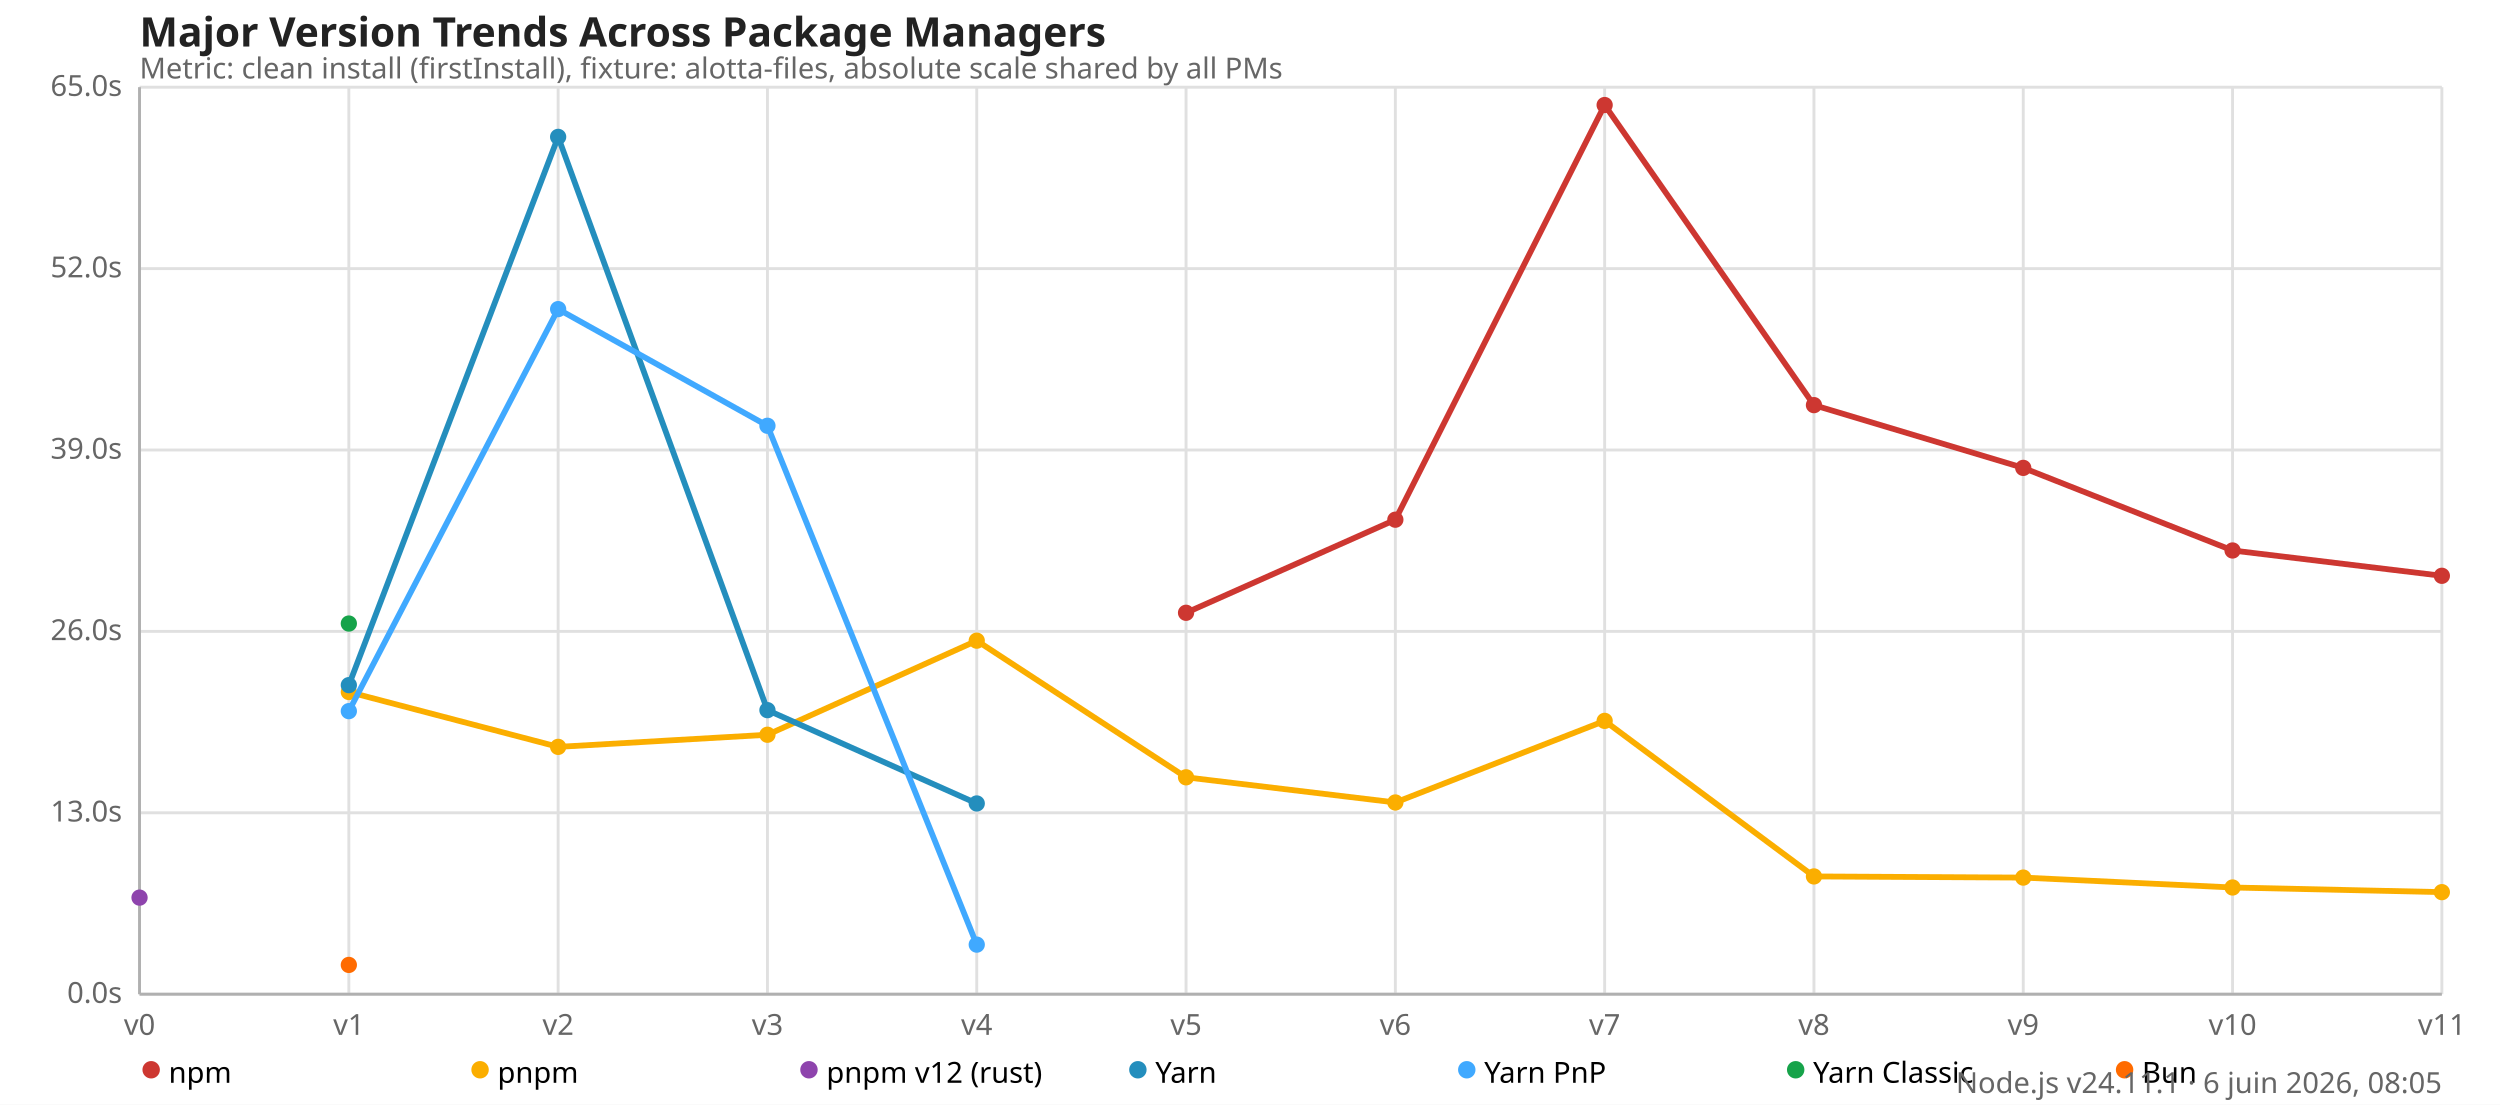
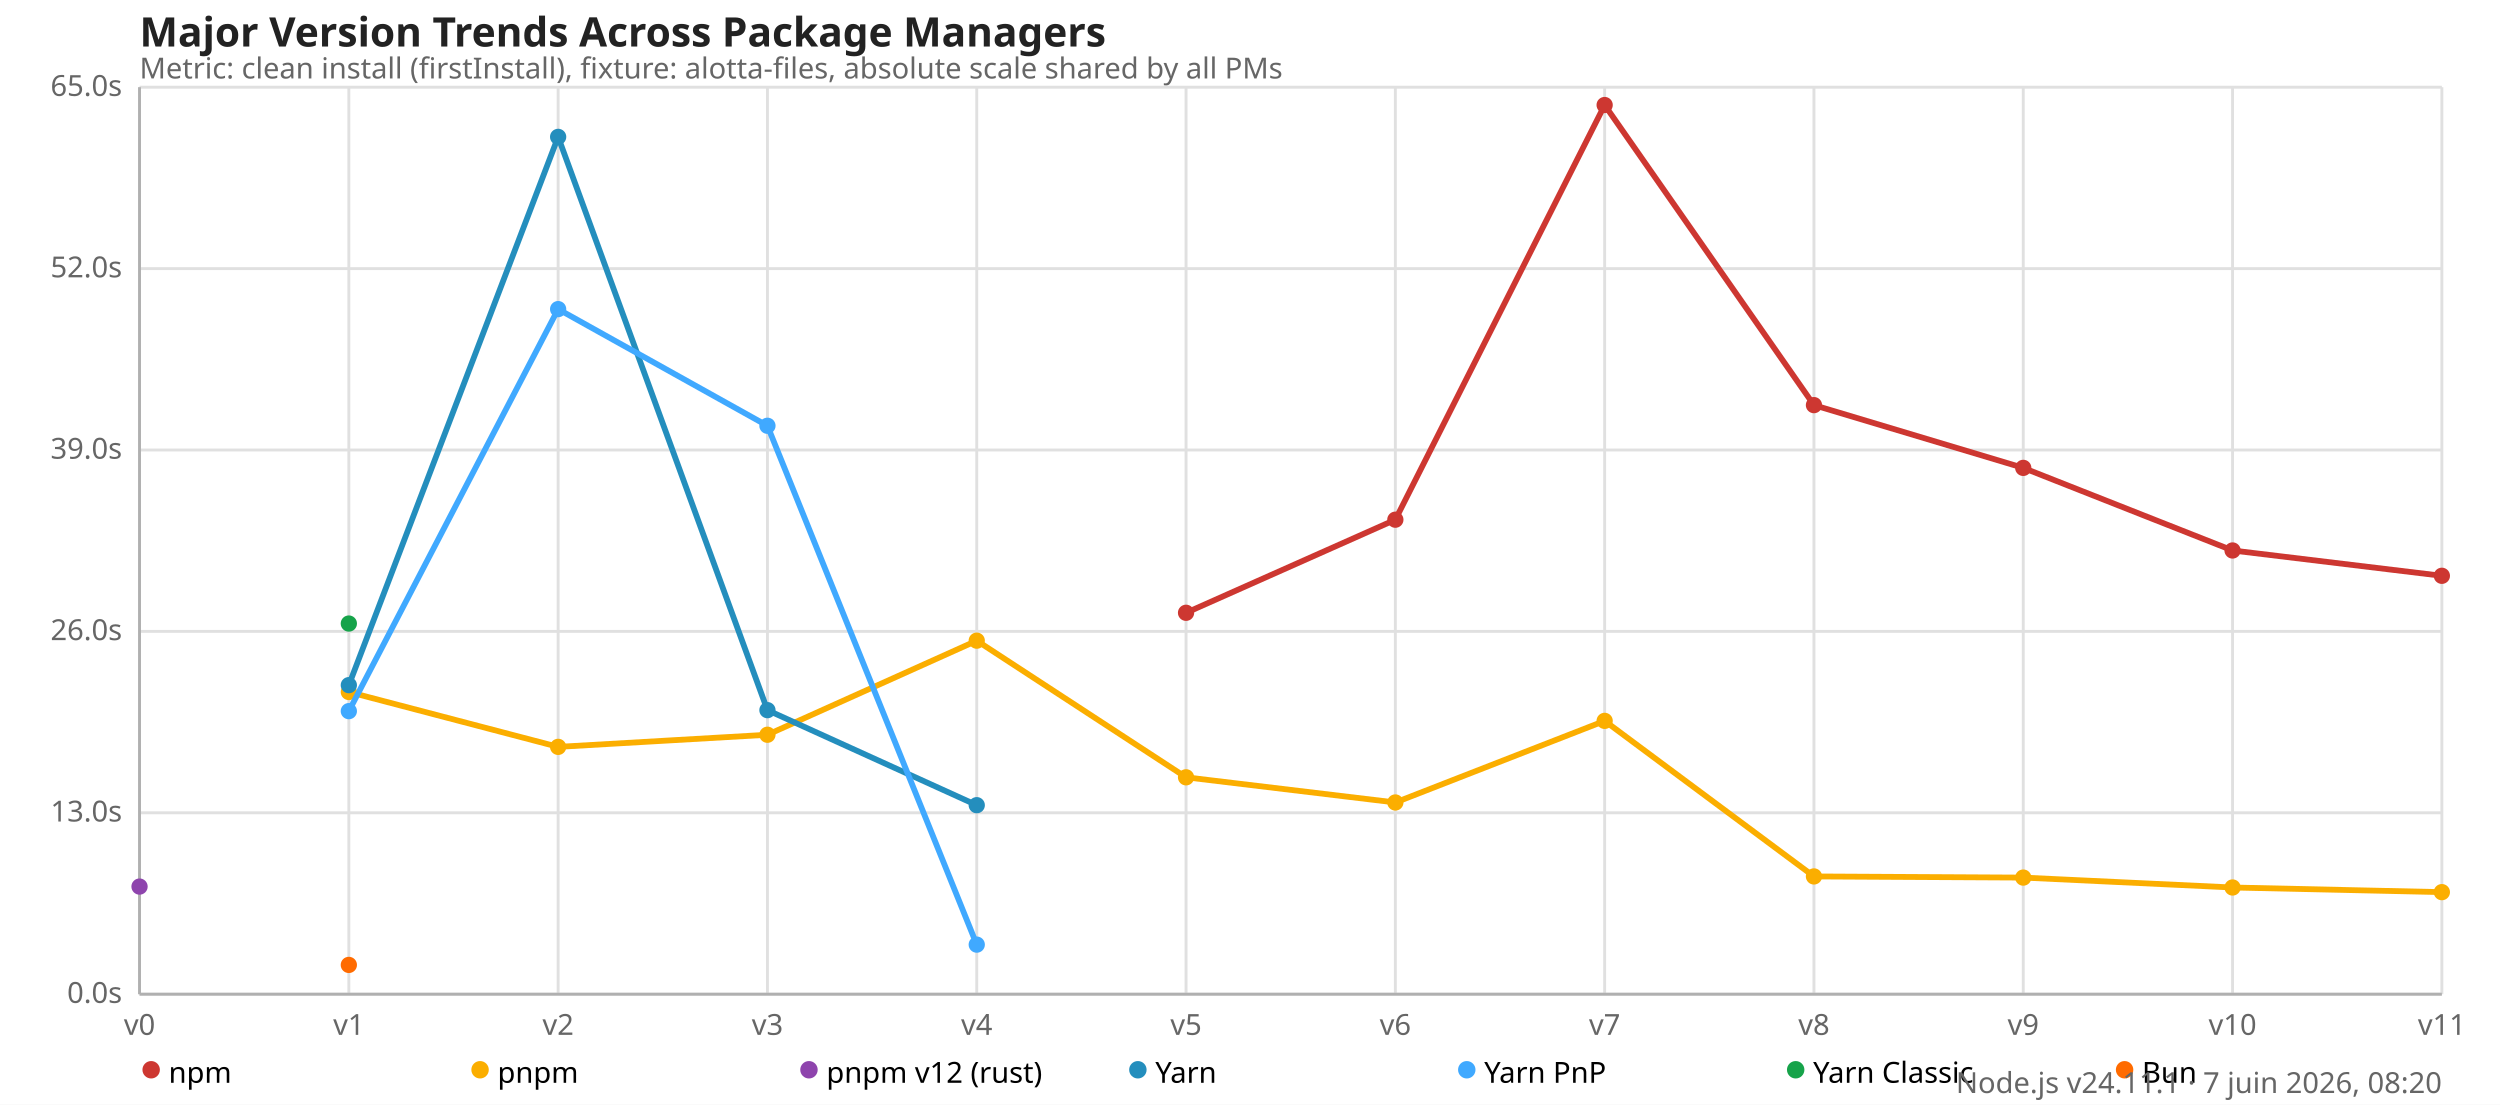
<svg xmlns="http://www.w3.org/2000/svg" version="1.1" viewBox="0 0 860 380">
  <style>
    .font { font-family: sans-serif; }
    .s3 { font-size: 10px; }
    .s4 { font-size: 12px; }
    .s5 { font-size: 14px; }
    .grid { stroke: #e0e0e0; stroke-width: 1; }
    .axis { stroke: #b0b0b0; stroke-width: 1; }
    .text { fill: #666; }
    .title { fill: #222; font-weight: 600; }
  </style>
  <rect x="0" y="0" width="860" height="380" fill="#fff" />
  <text x="48" y="16" class="font s5 title">Major Version Trends Across Package Managers</text>
  <text x="48" y="27" class="font s3 text">Metric: clean install (firstInstall), fixture: alotta-files, absolute scale shared by all PMs</text>
  <line x1="48" y1="342" x2="840" y2="342" class="grid" />
  <text x="42" y="345" class="font s3 text" text-anchor="end">0.0s</text>
  <line x1="48" y1="279.6" x2="840" y2="279.6" class="grid" />
  <text x="42" y="282.6" class="font s3 text" text-anchor="end">13.0s</text>
  <line x1="48" y1="217.2" x2="840" y2="217.2" class="grid" />
  <text x="42" y="220.2" class="font s3 text" text-anchor="end">26.0s</text>
  <line x1="48" y1="154.8" x2="840" y2="154.8" class="grid" />
  <text x="42" y="157.8" class="font s3 text" text-anchor="end">39.0s</text>
  <line x1="48" y1="92.4" x2="840" y2="92.4" class="grid" />
  <text x="42" y="95.4" class="font s3 text" text-anchor="end">52.0s</text>
  <line x1="48" y1="30" x2="840" y2="30" class="grid" />
  <text x="42" y="33" class="font s3 text" text-anchor="end">65.0s</text>
  <line x1="48" y1="30" x2="48" y2="342" class="grid" />
  <text x="48" y="356" class="font s3 text" text-anchor="middle">v0</text>
  <line x1="120" y1="30" x2="120" y2="342" class="grid" />
  <text x="120" y="356" class="font s3 text" text-anchor="middle">v1</text>
  <line x1="192" y1="30" x2="192" y2="342" class="grid" />
  <text x="192" y="356" class="font s3 text" text-anchor="middle">v2</text>
  <line x1="264" y1="30" x2="264" y2="342" class="grid" />
  <text x="264" y="356" class="font s3 text" text-anchor="middle">v3</text>
  <line x1="336" y1="30" x2="336" y2="342" class="grid" />
  <text x="336" y="356" class="font s3 text" text-anchor="middle">v4</text>
  <line x1="408" y1="30" x2="408" y2="342" class="grid" />
  <text x="408" y="356" class="font s3 text" text-anchor="middle">v5</text>
  <line x1="480" y1="30" x2="480" y2="342" class="grid" />
  <text x="480" y="356" class="font s3 text" text-anchor="middle">v6</text>
  <line x1="552" y1="30" x2="552" y2="342" class="grid" />
  <text x="552" y="356" class="font s3 text" text-anchor="middle">v7</text>
  <line x1="624" y1="30" x2="624" y2="342" class="grid" />
  <text x="624" y="356" class="font s3 text" text-anchor="middle">v8</text>
  <line x1="696" y1="30" x2="696" y2="342" class="grid" />
  <text x="696" y="356" class="font s3 text" text-anchor="middle">v9</text>
  <line x1="768" y1="30" x2="768" y2="342" class="grid" />
  <text x="768" y="356" class="font s3 text" text-anchor="middle">v10</text>
  <line x1="840" y1="30" x2="840" y2="342" class="grid" />
  <text x="840" y="356" class="font s3 text" text-anchor="middle">v11</text>
  <line x1="48" y1="30" x2="48" y2="342" class="axis" />
  <line x1="48" y1="342" x2="840" y2="342" class="axis" />
  <polyline fill="none" stroke="#cd3731" stroke-width="2" points="408,210.802 480,178.776 552,36.13 624,139.363 696,160.954 768,189.365 840,198.077" />
  <circle cx="408" cy="210.802" r="2.8" fill="#cd3731" />
  <circle cx="480" cy="178.776" r="2.8" fill="#cd3731" />
  <circle cx="552" cy="36.13" r="2.8" fill="#cd3731" />
  <circle cx="624" cy="139.363" r="2.8" fill="#cd3731" />
  <circle cx="696" cy="160.954" r="2.8" fill="#cd3731" />
  <circle cx="768" cy="189.365" r="2.8" fill="#cd3731" />
  <circle cx="840" cy="198.077" r="2.8" fill="#cd3731" />
  <polyline fill="none" stroke="#fbae00" stroke-width="2" points="120,238.046 192,256.925 264,252.754 336,220.392 408,267.394 480,276.053 552,247.982 624,301.493 696,301.891 768,305.299 840,306.898" />
  <circle cx="120" cy="238.046" r="2.8" fill="#fbae00" />
  <circle cx="192" cy="256.925" r="2.8" fill="#fbae00" />
  <circle cx="264" cy="252.754" r="2.8" fill="#fbae00" />
  <circle cx="336" cy="220.392" r="2.8" fill="#fbae00" />
  <circle cx="408" cy="267.394" r="2.8" fill="#fbae00" />
  <circle cx="480" cy="276.053" r="2.8" fill="#fbae00" />
  <circle cx="552" cy="247.982" r="2.8" fill="#fbae00" />
  <circle cx="624" cy="301.493" r="2.8" fill="#fbae00" />
  <circle cx="696" cy="301.891" r="2.8" fill="#fbae00" />
  <circle cx="768" cy="305.299" r="2.8" fill="#fbae00" />
  <circle cx="840" cy="306.898" r="2.8" fill="#fbae00" />
-   <polyline fill="none" stroke="#8e44ad" stroke-width="2" points="48,308.779" />
-   <circle cx="48" cy="308.779" r="2.8" fill="#8e44ad" />
-   <polyline fill="none" stroke="#248ebd" stroke-width="2" points="120,235.69 192,47.093 264,244.291 336,276.394" />
+   <polyline fill="none" stroke="#8e44ad" stroke-width="2" points="48,304.982" />
+   <circle cx="48" cy="304.982" r="2.8" fill="#8e44ad" />
+   <polyline fill="none" stroke="#248ebd" stroke-width="2" points="120,235.69 192,47.093 264,244.291 336,276.984" />
  <circle cx="120" cy="235.69" r="2.8" fill="#248ebd" />
  <circle cx="192" cy="47.093" r="2.8" fill="#248ebd" />
  <circle cx="264" cy="244.291" r="2.8" fill="#248ebd" />
-   <circle cx="336" cy="276.394" r="2.8" fill="#248ebd" />
+   <circle cx="336" cy="276.984" r="2.8" fill="#248ebd" />
  <polyline fill="none" stroke="#40a9ff" stroke-width="2" points="120,244.632 192,106.339 264,146.467 336,324.95" />
  <circle cx="120" cy="244.632" r="2.8" fill="#40a9ff" />
  <circle cx="192" cy="106.339" r="2.8" fill="#40a9ff" />
  <circle cx="264" cy="146.467" r="2.8" fill="#40a9ff" />
  <circle cx="336" cy="324.95" r="2.8" fill="#40a9ff" />
  <polyline fill="none" stroke="#16a34a" stroke-width="2" points="120,214.502" />
  <circle cx="120" cy="214.502" r="2.8" fill="#16a34a" />
  <polyline fill="none" stroke="#ff6b00" stroke-width="2" points="120,331.934" />
  <circle cx="120" cy="331.934" r="2.8" fill="#ff6b00" />
  <circle cx="52" cy="368" r="3" fill="#cd3731" />
  <text x="58" y="369" class="font s3" dominant-baseline="middle">npm</text>
  <circle cx="165.143" cy="368" r="3" fill="#fbae00" />
  <text x="171.143" y="369" class="font s3" dominant-baseline="middle">pnpm</text>
  <circle cx="278.286" cy="368" r="3" fill="#8e44ad" />
  <text x="284.286" y="369" class="font s3" dominant-baseline="middle">pnpm v12 (rust)</text>
  <circle cx="391.429" cy="368" r="3" fill="#248ebd" />
  <text x="397.429" y="369" class="font s3" dominant-baseline="middle">Yarn</text>
  <circle cx="504.571" cy="368" r="3" fill="#40a9ff" />
  <text x="510.571" y="369" class="font s3" dominant-baseline="middle">Yarn PnP</text>
  <circle cx="617.714" cy="368" r="3" fill="#16a34a" />
  <text x="623.714" y="369" class="font s3" dominant-baseline="middle">Yarn Classic</text>
  <circle cx="730.857" cy="368" r="3" fill="#ff6b00" />
  <text x="736.857" y="369" class="font s3" dominant-baseline="middle">Bun</text>
-   <text x="840" y="376" class="font s3 text" text-anchor="end">Node.js v24.11.1 · 6 juin 2026, 08:05</text>
+   <text x="840" y="376" class="font s3 text" text-anchor="end">Node.js v24.11.1 · 7 juin 2026, 08:20</text>
</svg>
